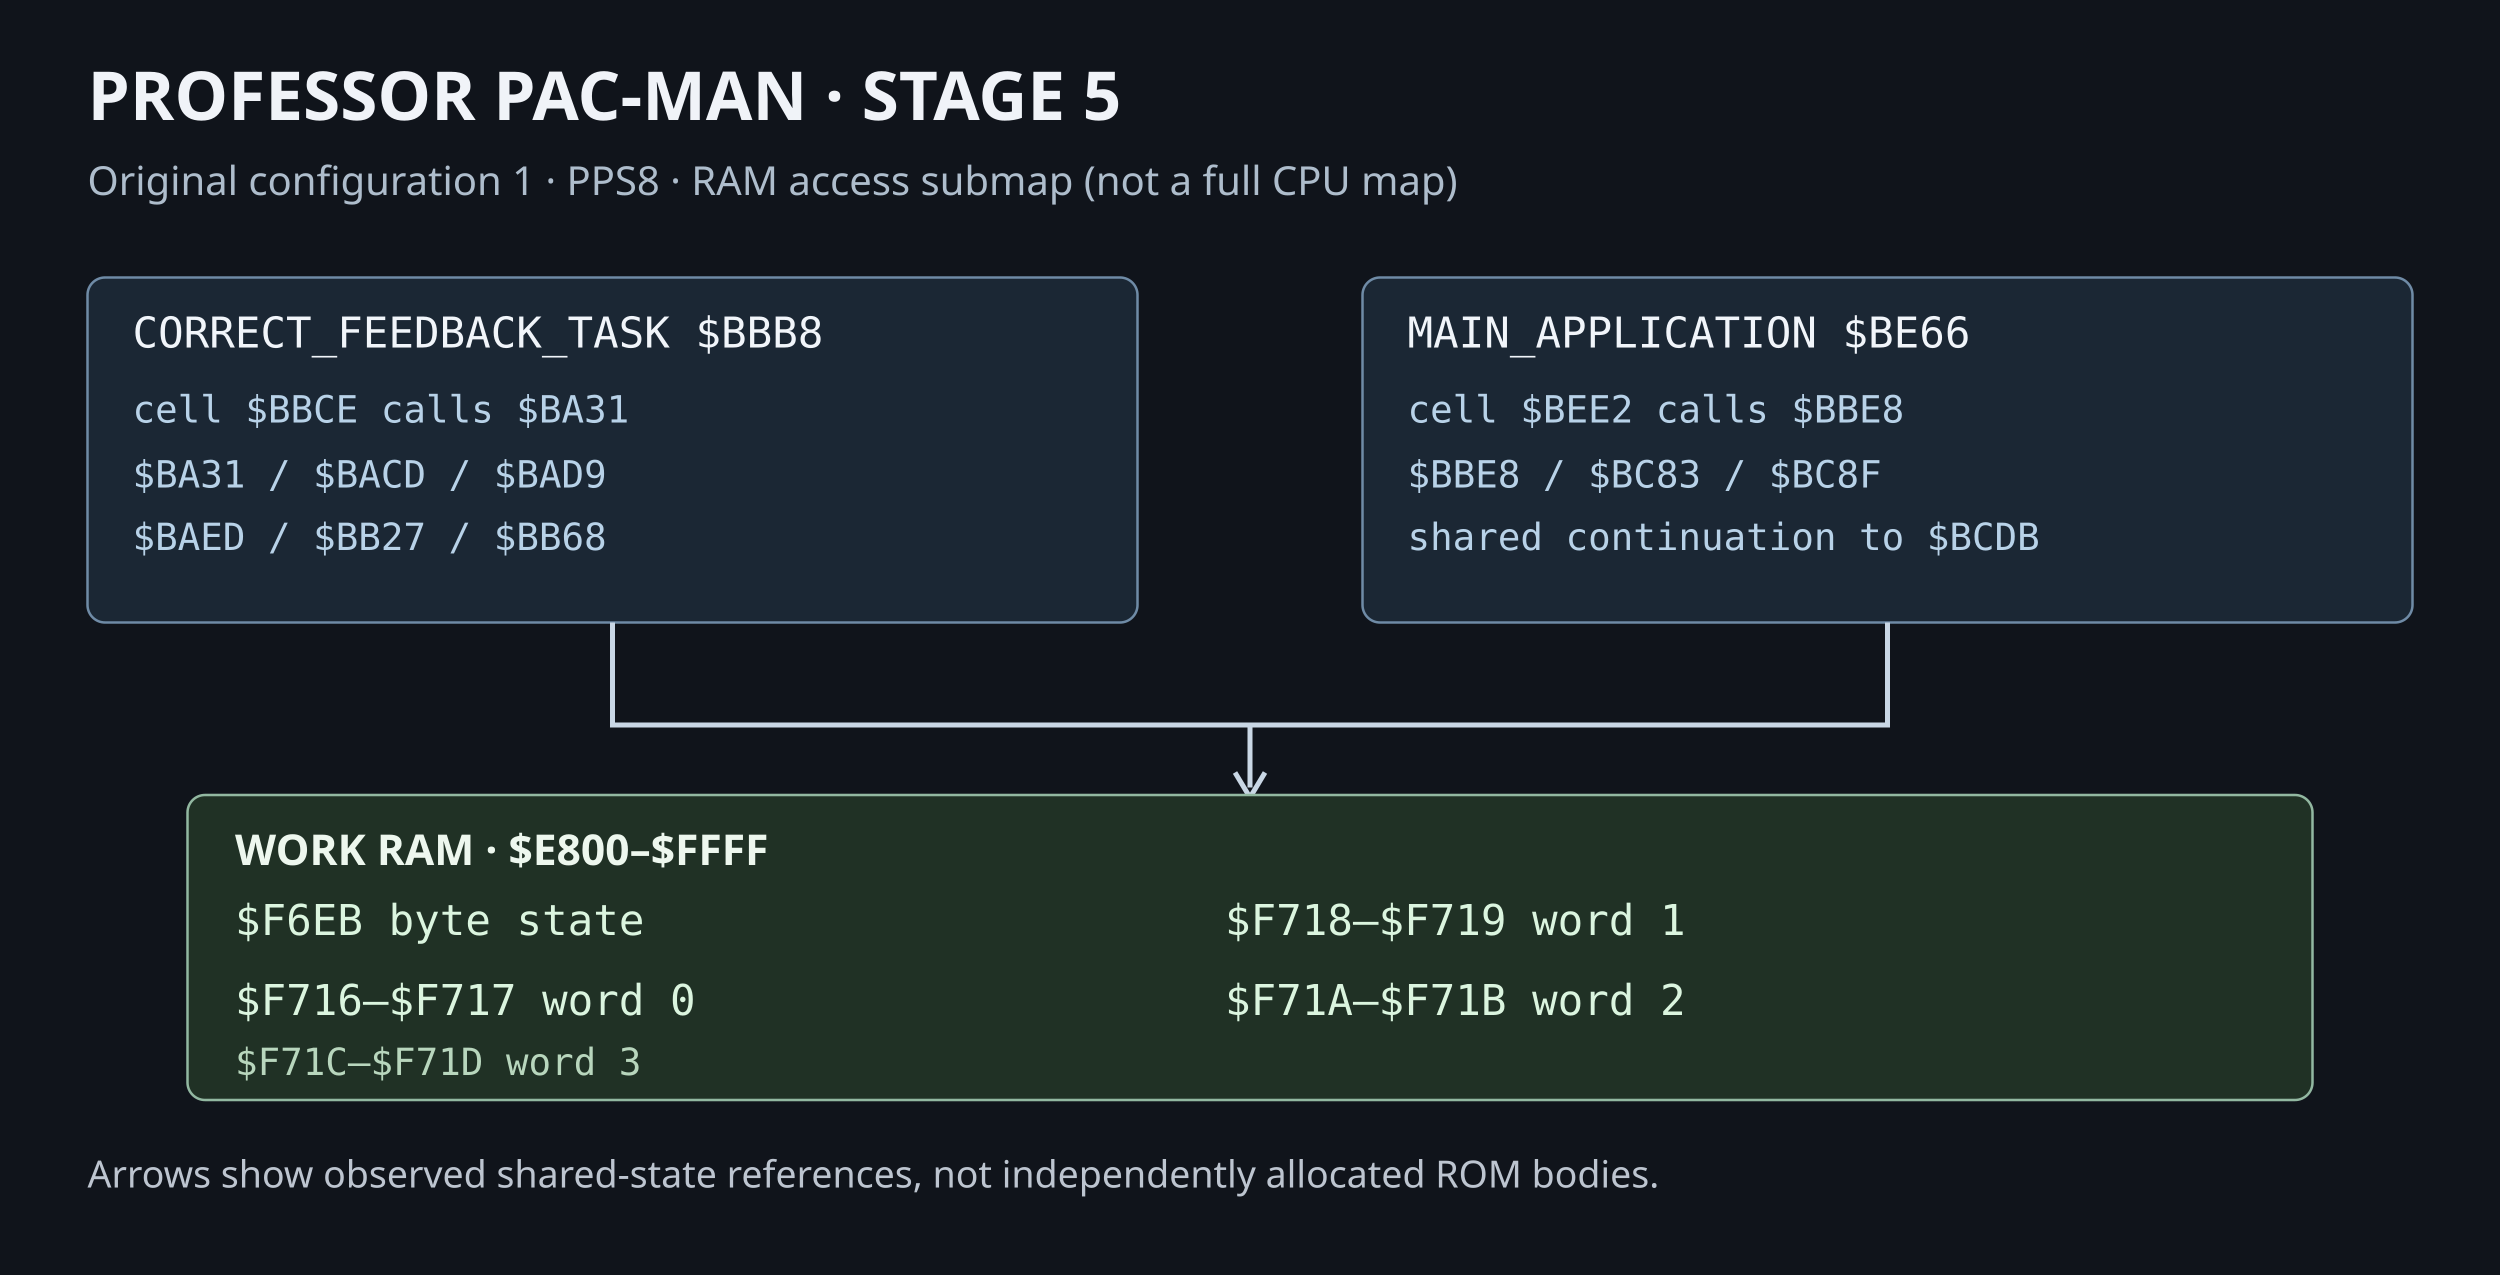
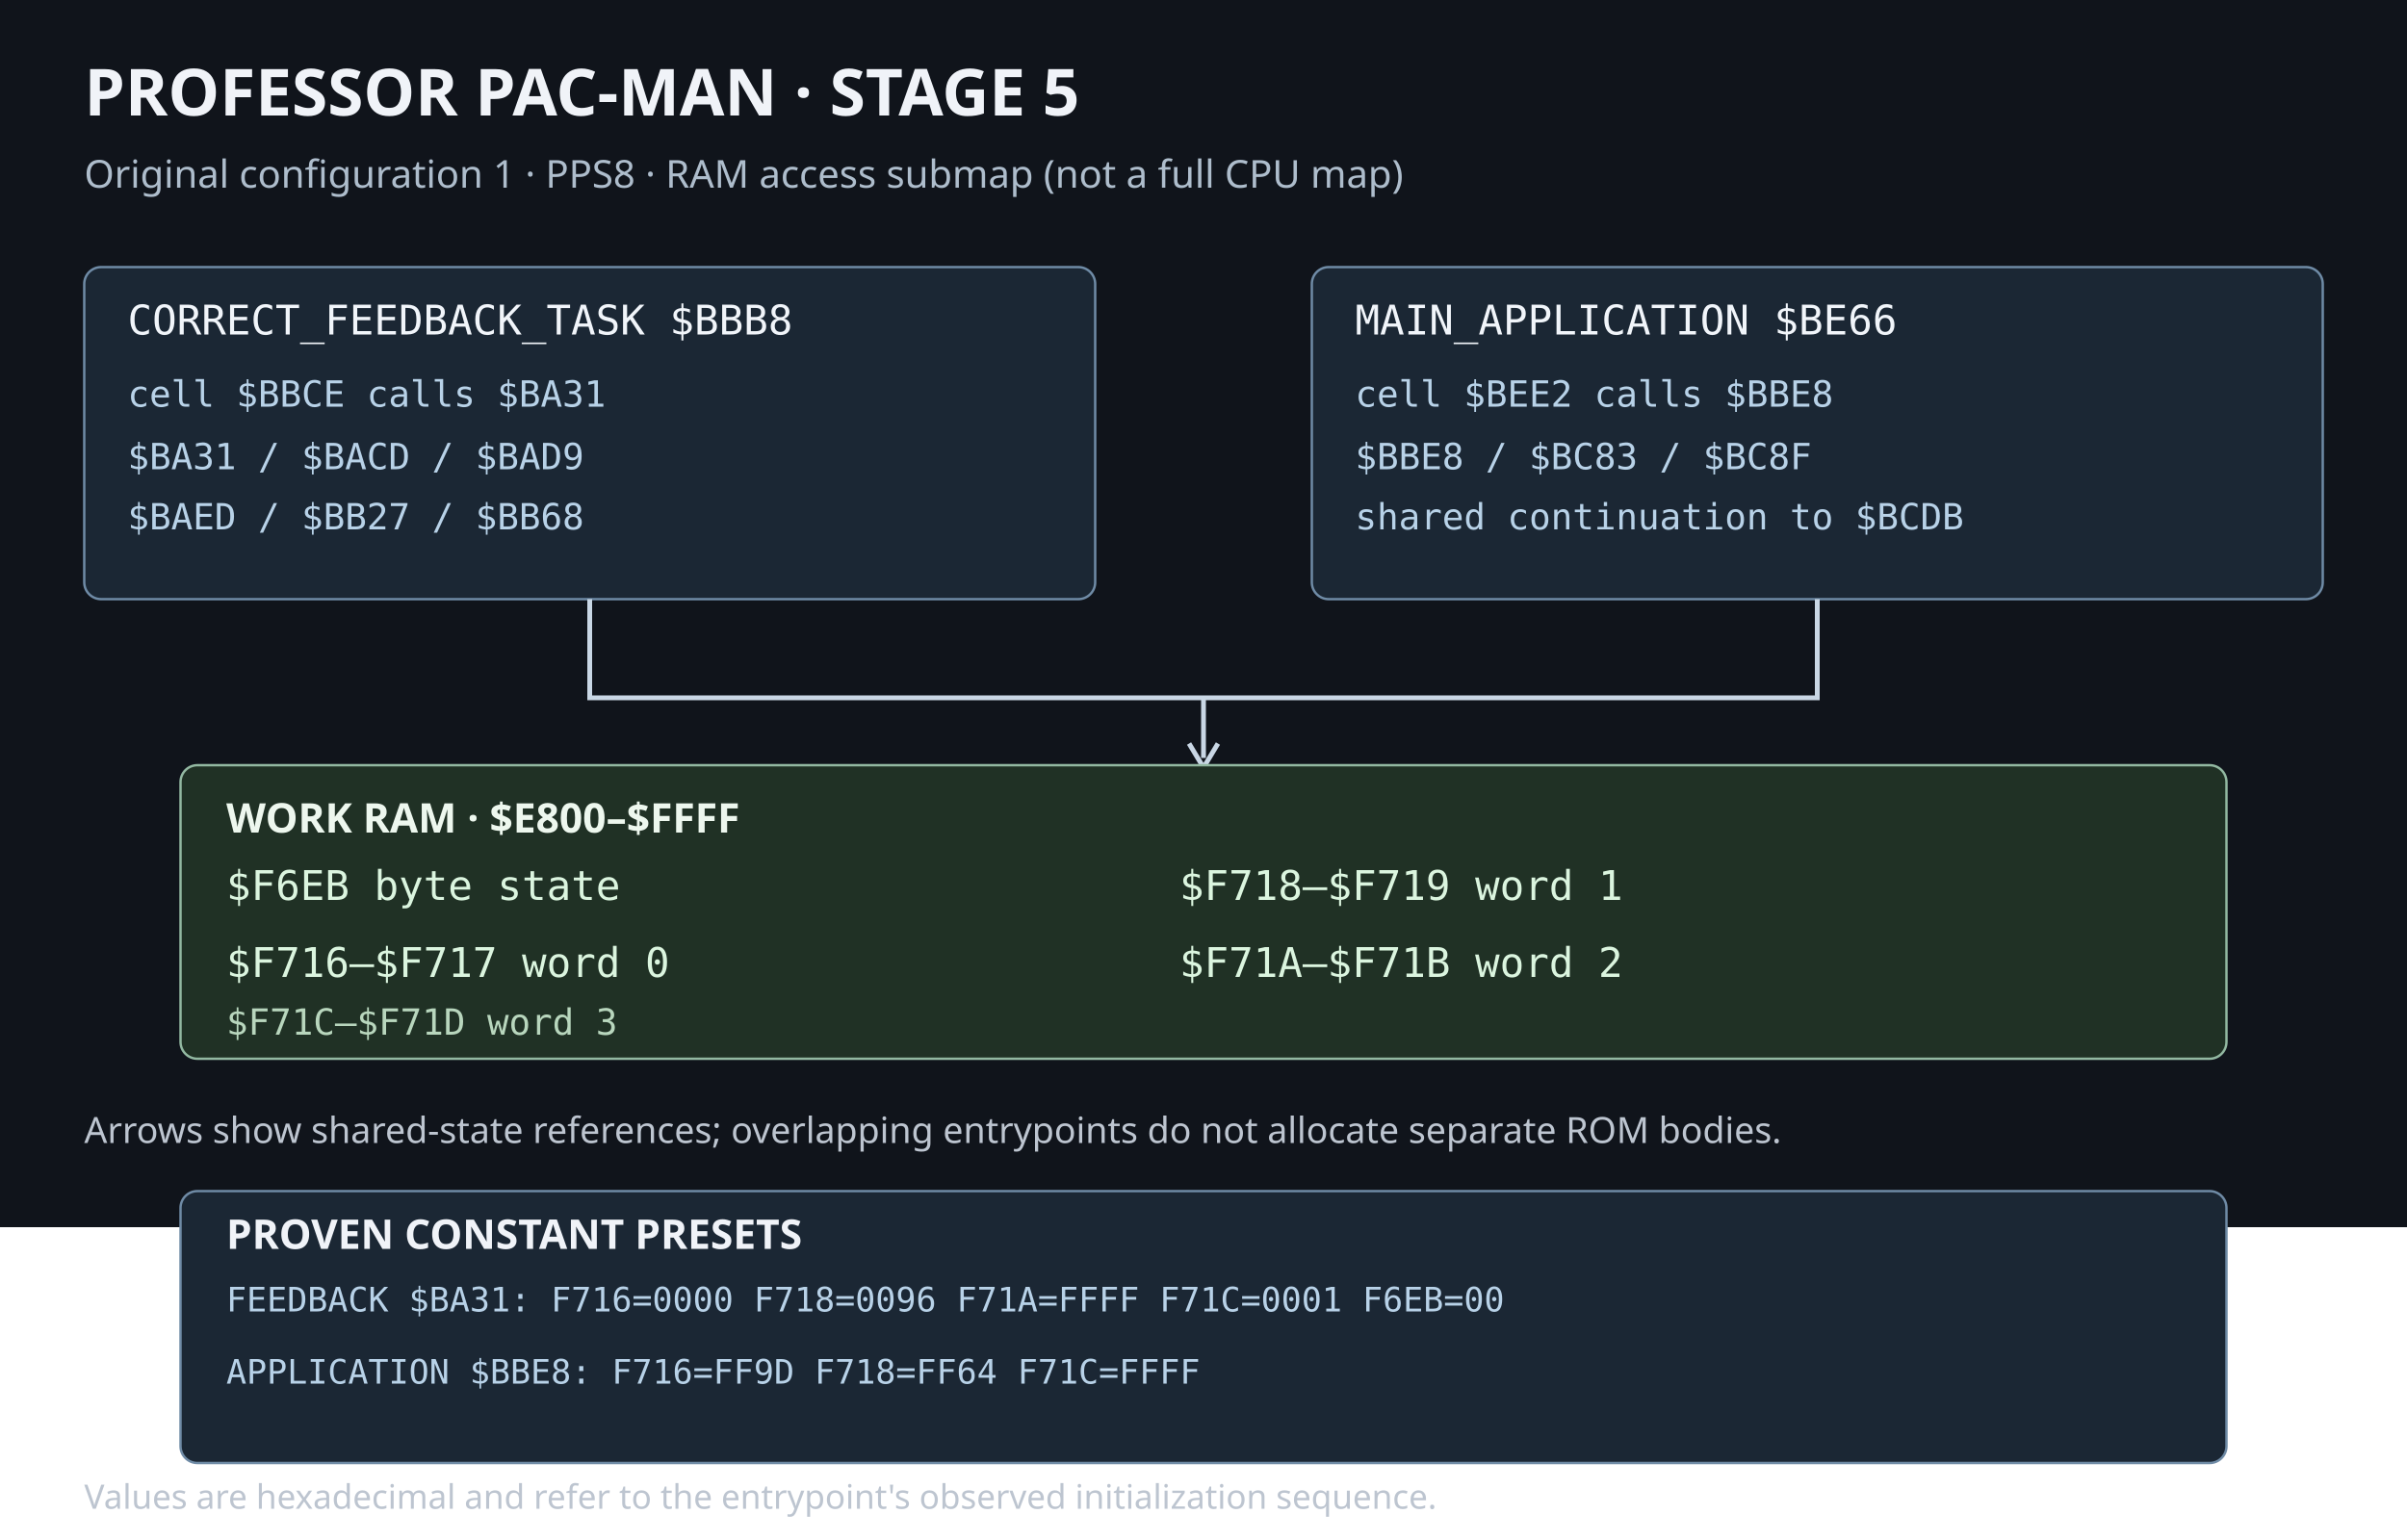
- <svg xmlns="http://www.w3.org/2000/svg" width="1000" height="510" viewBox="0 0 1000 510" role="img" aria-labelledby="t d">
+ <svg xmlns="http://www.w3.org/2000/svg" width="1000" height="640" viewBox="0 0 1000 640" role="img" aria-labelledby="t d">
  <rect width="1000" height="510" fill="#10141b" />
  <text x="35" y="48" font-family="sans-serif" font-size="27" font-weight="bold" fill="#f0f3f8">PROFESSOR PAC-MAN · STAGE 5</text>
  <text x="35" y="78" font-family="sans-serif" font-size="16" fill="#aebdcc">Original configuration 1 · PPS8 · RAM access submap (not a full CPU map)</text>
  <rect x="35" y="111" width="420" height="138" rx="7" fill="#1b2734" stroke="#6f8ba6" />
  <text x="53" y="139" font-family="monospace" font-size="17" fill="#f1f5fa">CORRECT_FEEDBACK_TASK  $BBB8</text>
  <text x="53" y="169" font-family="monospace" font-size="15" fill="#b8d2e8">cell $BBCE calls $BA31</text>
  <text x="53" y="195" font-family="monospace" font-size="15" fill="#b8d2e8">$BA31 / $BACD / $BAD9</text>
  <text x="53" y="220" font-family="monospace" font-size="15" fill="#b8d2e8">$BAED / $BB27 / $BB68</text>
  <rect x="545" y="111" width="420" height="138" rx="7" fill="#1b2734" stroke="#6f8ba6" />
  <text x="563" y="139" font-family="monospace" font-size="17" fill="#f1f5fa">MAIN_APPLICATION  $BE66</text>
  <text x="563" y="169" font-family="monospace" font-size="15" fill="#b8d2e8">cell $BEE2 calls $BBE8</text>
  <text x="563" y="195" font-family="monospace" font-size="15" fill="#b8d2e8">$BBE8 / $BC83 / $BC8F</text>
  <text x="563" y="220" font-family="monospace" font-size="15" fill="#b8d2e8">shared continuation to $BCDB</text>
  <path d="M245 249 V290 H500 V315 M755 249 V290 H500" fill="none" stroke="#c9d7e5" stroke-width="2" />
  <path d="M494 309 L500 319 L506 309" fill="none" stroke="#c9d7e5" stroke-width="2" />
  <rect x="75" y="318" width="850" height="122" rx="7" fill="#203125" stroke="#92b8a1" />
  <text x="94" y="346" font-family="sans-serif" font-size="17" font-weight="bold" fill="#edf7ee">WORK RAM · $E800–$FFFF</text>
  <text x="94" y="374" font-family="monospace" font-size="17" fill="#dbf5df">$F6EB  byte state</text>
  <text x="94" y="406" font-family="monospace" font-size="17" fill="#dbf5df">$F716–$F717  word 0</text>
  <text x="490" y="374" font-family="monospace" font-size="17" fill="#dbf5df">$F718–$F719  word 1</text>
  <text x="490" y="406" font-family="monospace" font-size="17" fill="#dbf5df">$F71A–$F71B  word 2</text>
  <text x="94" y="430" font-family="monospace" font-size="15" fill="#b8d6bd">$F71C–$F71D  word 3</text>
-   <text x="35" y="475" font-family="sans-serif" font-size="15" fill="#bdc5d0">Arrows show observed shared-state references, not independently allocated ROM bodies.</text>
+   <text x="35" y="475" font-family="sans-serif" font-size="15" fill="#bdc5d0">Arrows show shared-state references; overlapping entrypoints do not allocate separate ROM bodies.</text>
+   <rect x="75" y="495" width="850" height="113" rx="7" fill="#1b2734" stroke="#6f8ba6" />
+   <text x="94" y="519" font-family="sans-serif" font-size="17" font-weight="bold" fill="#f0f3f8">PROVEN CONSTANT PRESETS</text>
+   <text x="94" y="545" font-family="monospace" font-size="14" fill="#b8d2e8">FEEDBACK $BA31: F716=0000  F718=0096  F71A=FFFF  F71C=0001  F6EB=00</text>
+   <text x="94" y="575" font-family="monospace" font-size="14" fill="#b8d2e8">APPLICATION $BBE8: F716=FF9D  F718=FF64  F71C=FFFF</text>
+   <text x="35" y="627" font-family="sans-serif" font-size="14" fill="#bdc5d0">Values are hexadecimal and refer to the entrypoint's observed initialization sequence.</text>
</svg>
